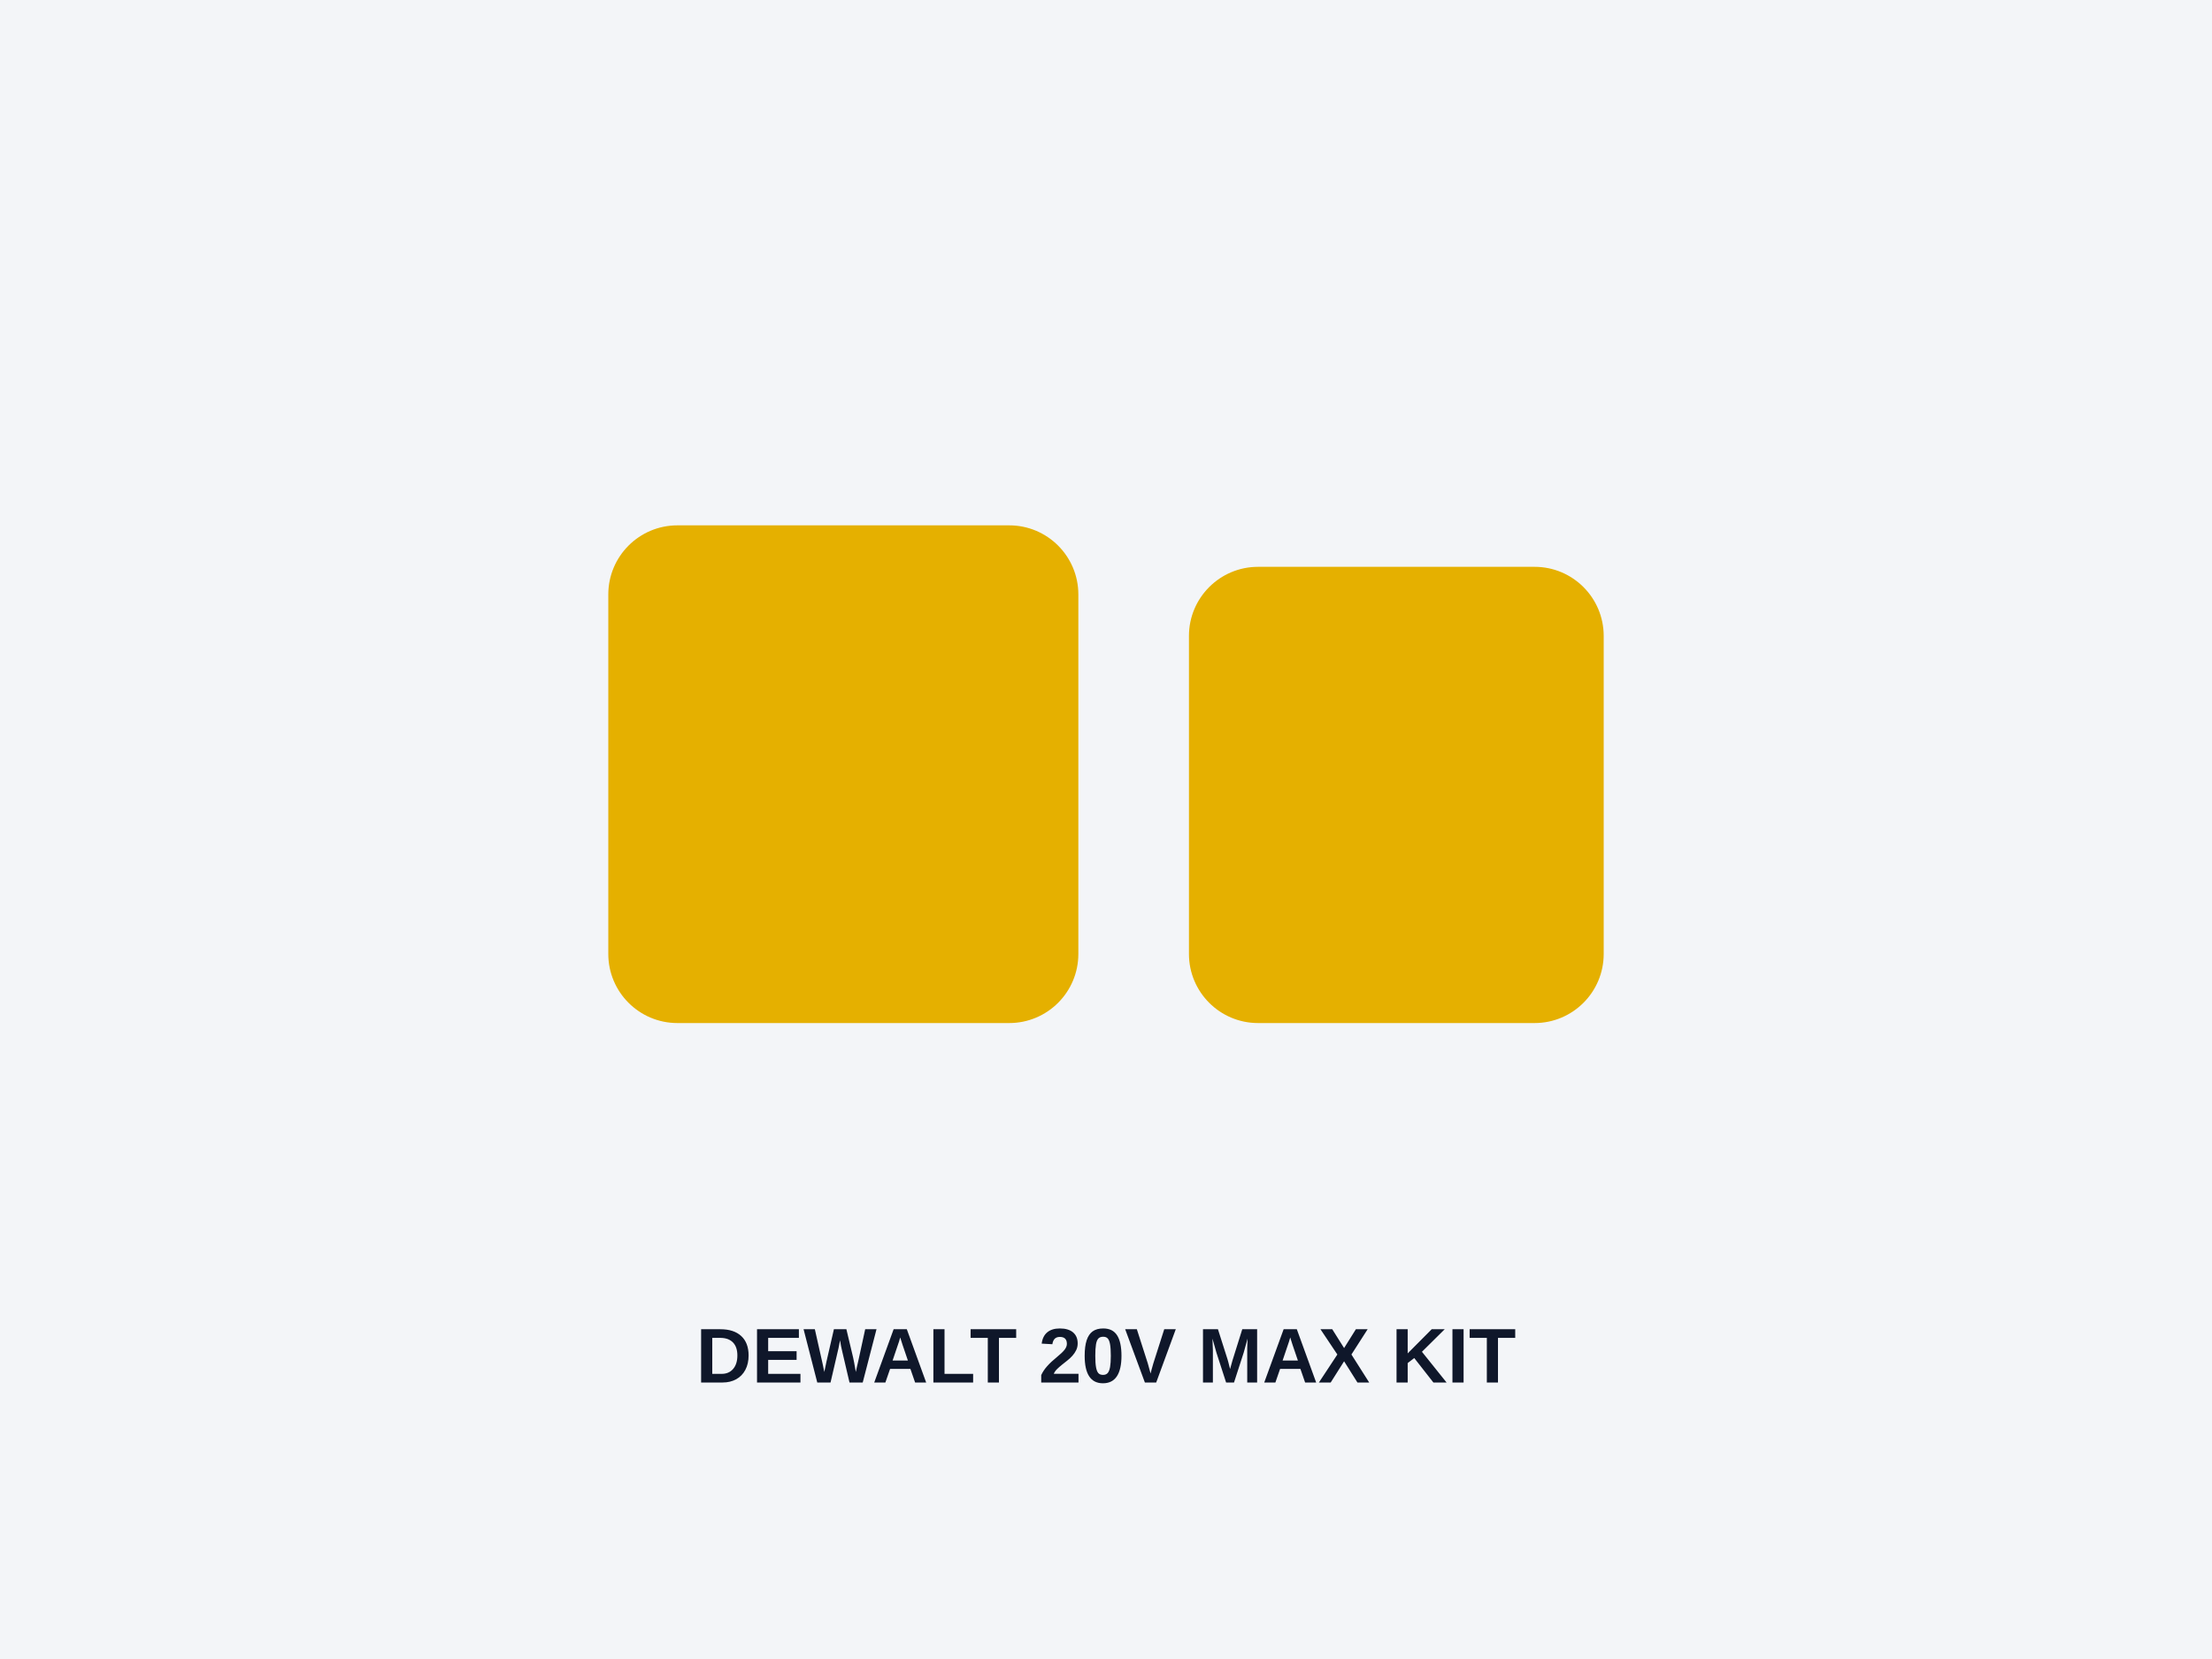
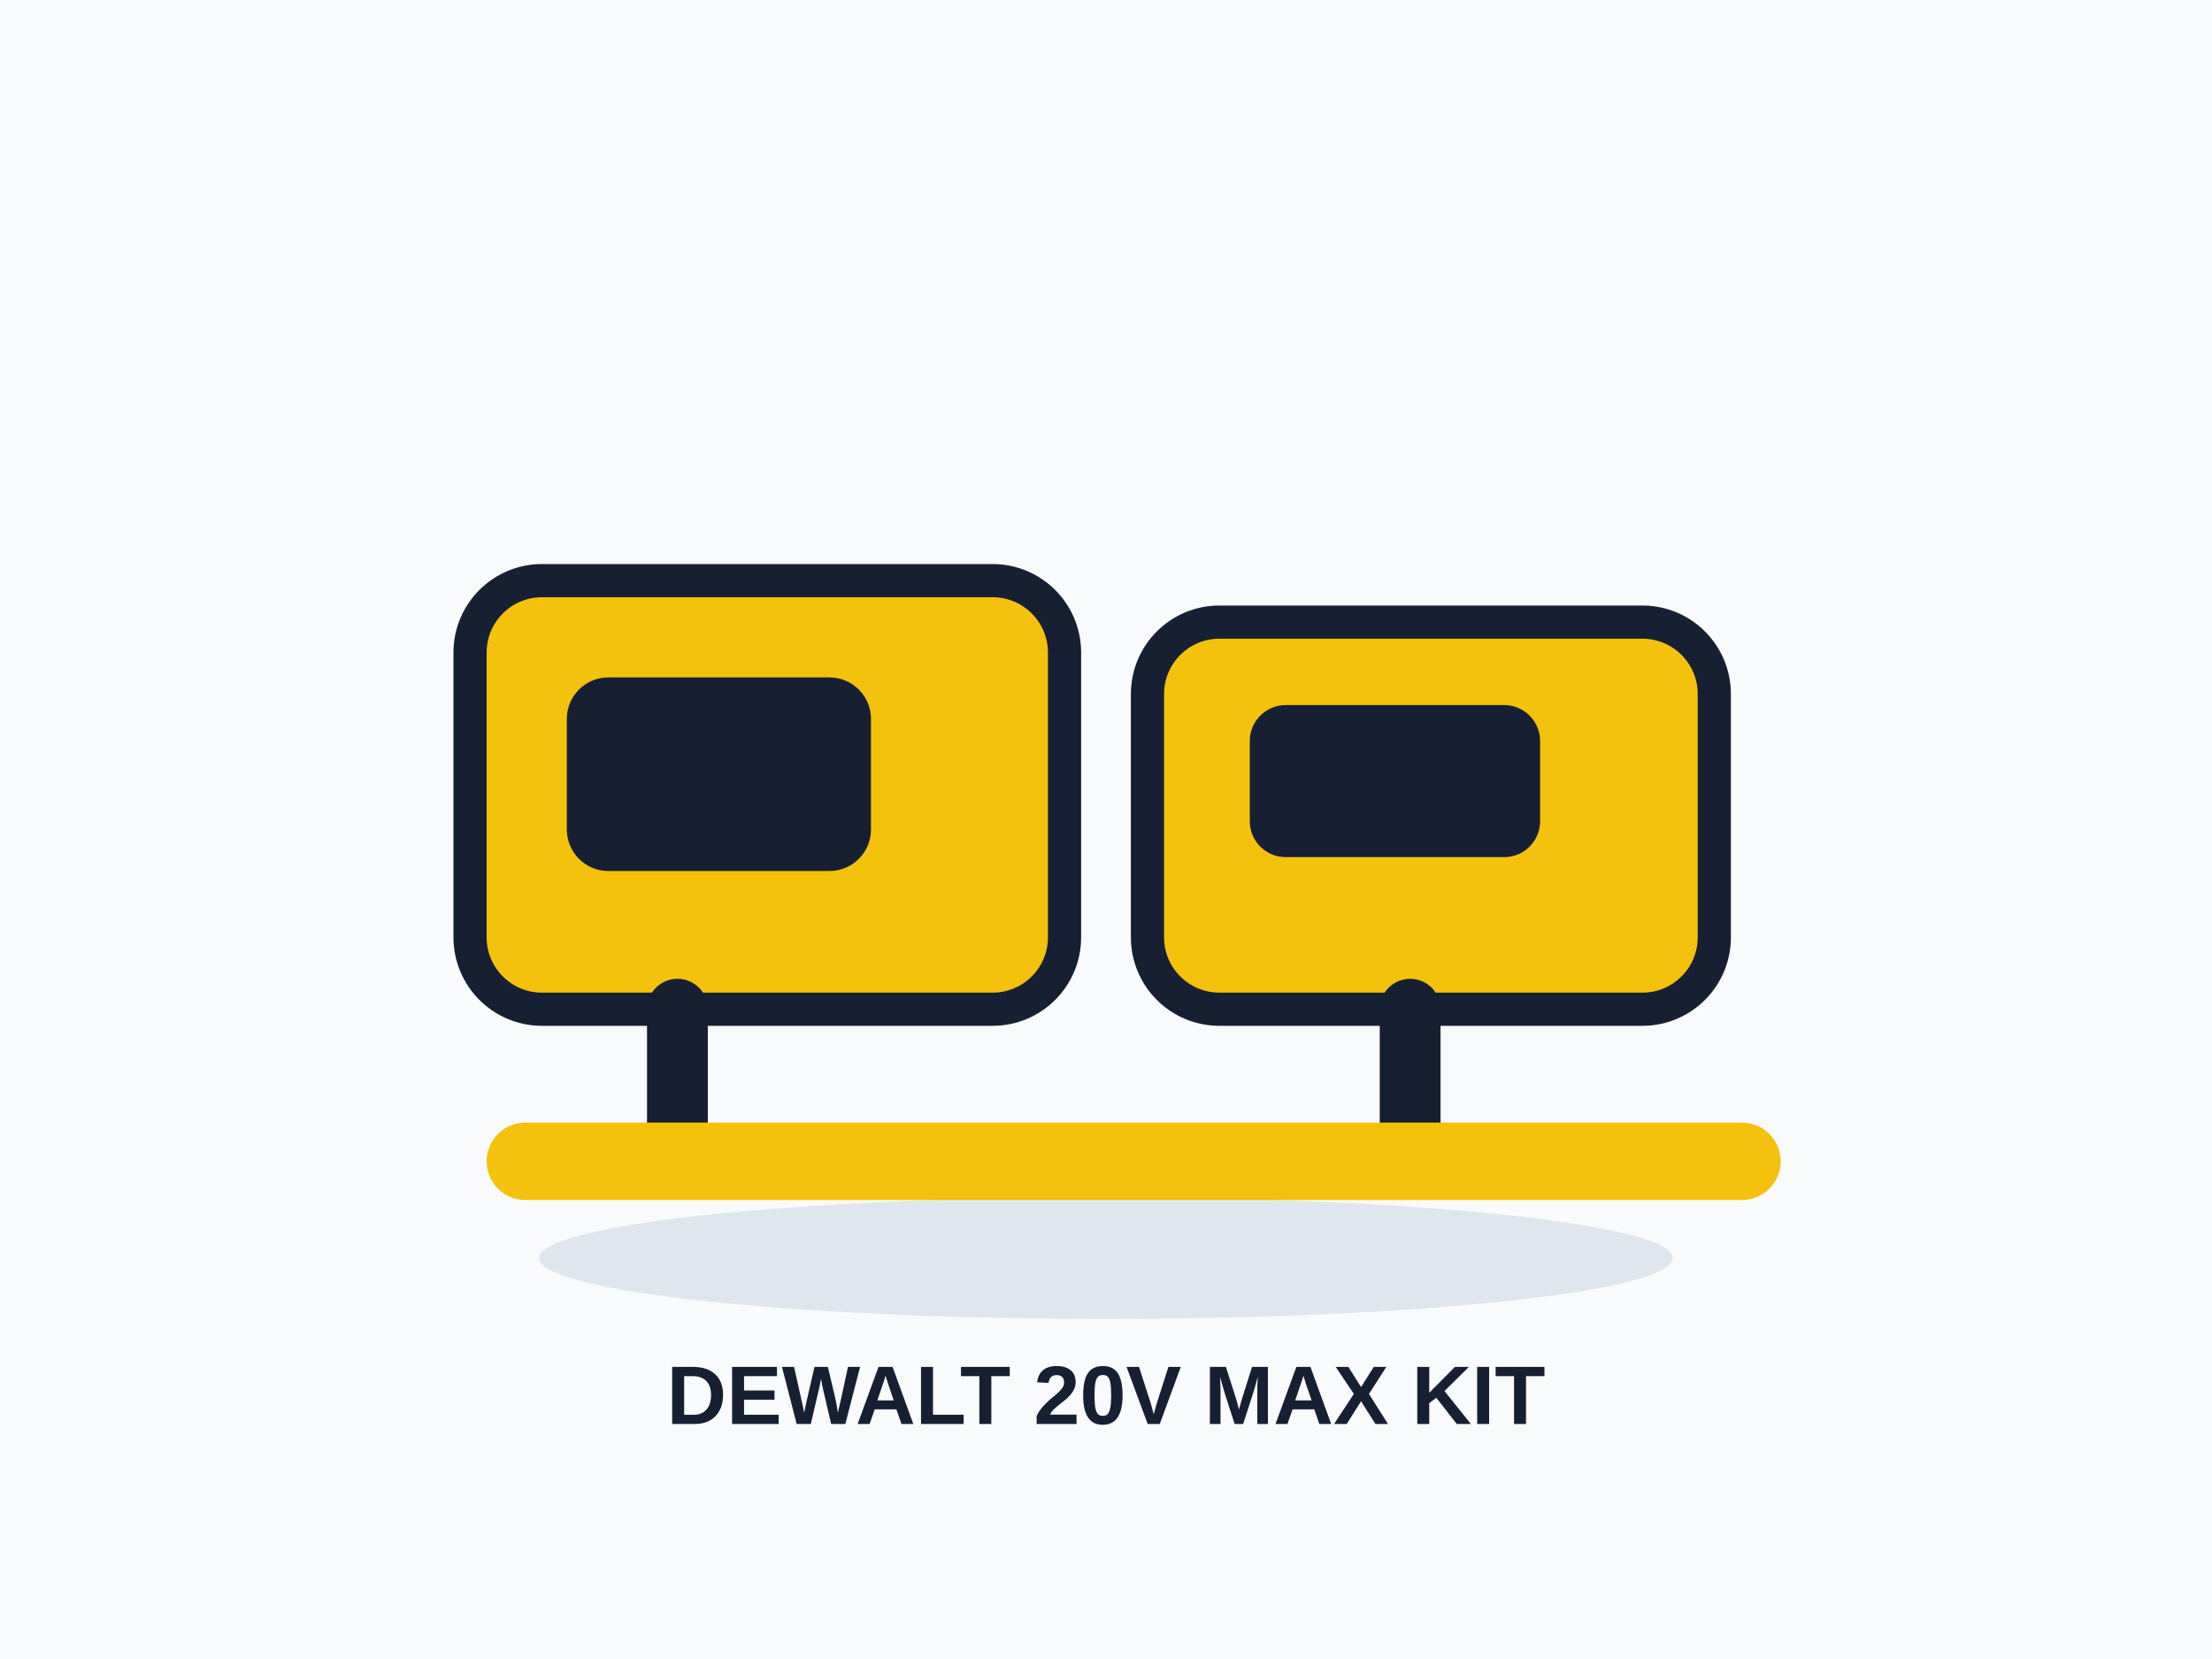
- <svg xmlns="http://www.w3.org/2000/svg" viewBox="0 0 800 600">
-   <rect width="800" height="600" fill="#f3f5f8" />
-   <rect x="220" y="190" width="170" height="180" rx="25" fill="#e5b000" />
-   <rect x="430" y="205" width="150" height="165" rx="25" fill="#e5b000" />
-   <text x="400" y="500" text-anchor="middle" font-family="Arial" font-size="28" font-weight="700" fill="#0f172a">DEWALT 20V MAX KIT</text>
+ <svg xmlns="http://www.w3.org/2000/svg" viewBox="0 0 800 600" role="img" aria-labelledby="title desc">
+   <rect width="800" height="600" fill="#f8fafc" />
+   <ellipse cx="400" cy="455" rx="205" ry="22" fill="#cbd5e1" opacity=".55" />
+   <g fill="#f4c20d" stroke="#172033" stroke-width="12">
+     <rect x="170" y="210" width="215" height="155" rx="26" />
+     <rect x="415" y="225" width="205" height="140" rx="26" />
+   </g>
+   <g fill="#172033">
+     <rect x="205" y="245" width="110" height="70" rx="15" />
+     <rect x="452" y="255" width="105" height="55" rx="13" />
+   </g>
+   <path d="M245 365v55M510 365v55" stroke="#172033" stroke-width="22" stroke-linecap="round" />
+   <path d="M190 420h440" stroke="#f4c20d" stroke-width="28" stroke-linecap="round" />
+   <text x="400" y="515" text-anchor="middle" font-family="Arial,sans-serif" font-size="30" font-weight="700" fill="#172033">DEWALT 20V MAX KIT</text>
</svg>
